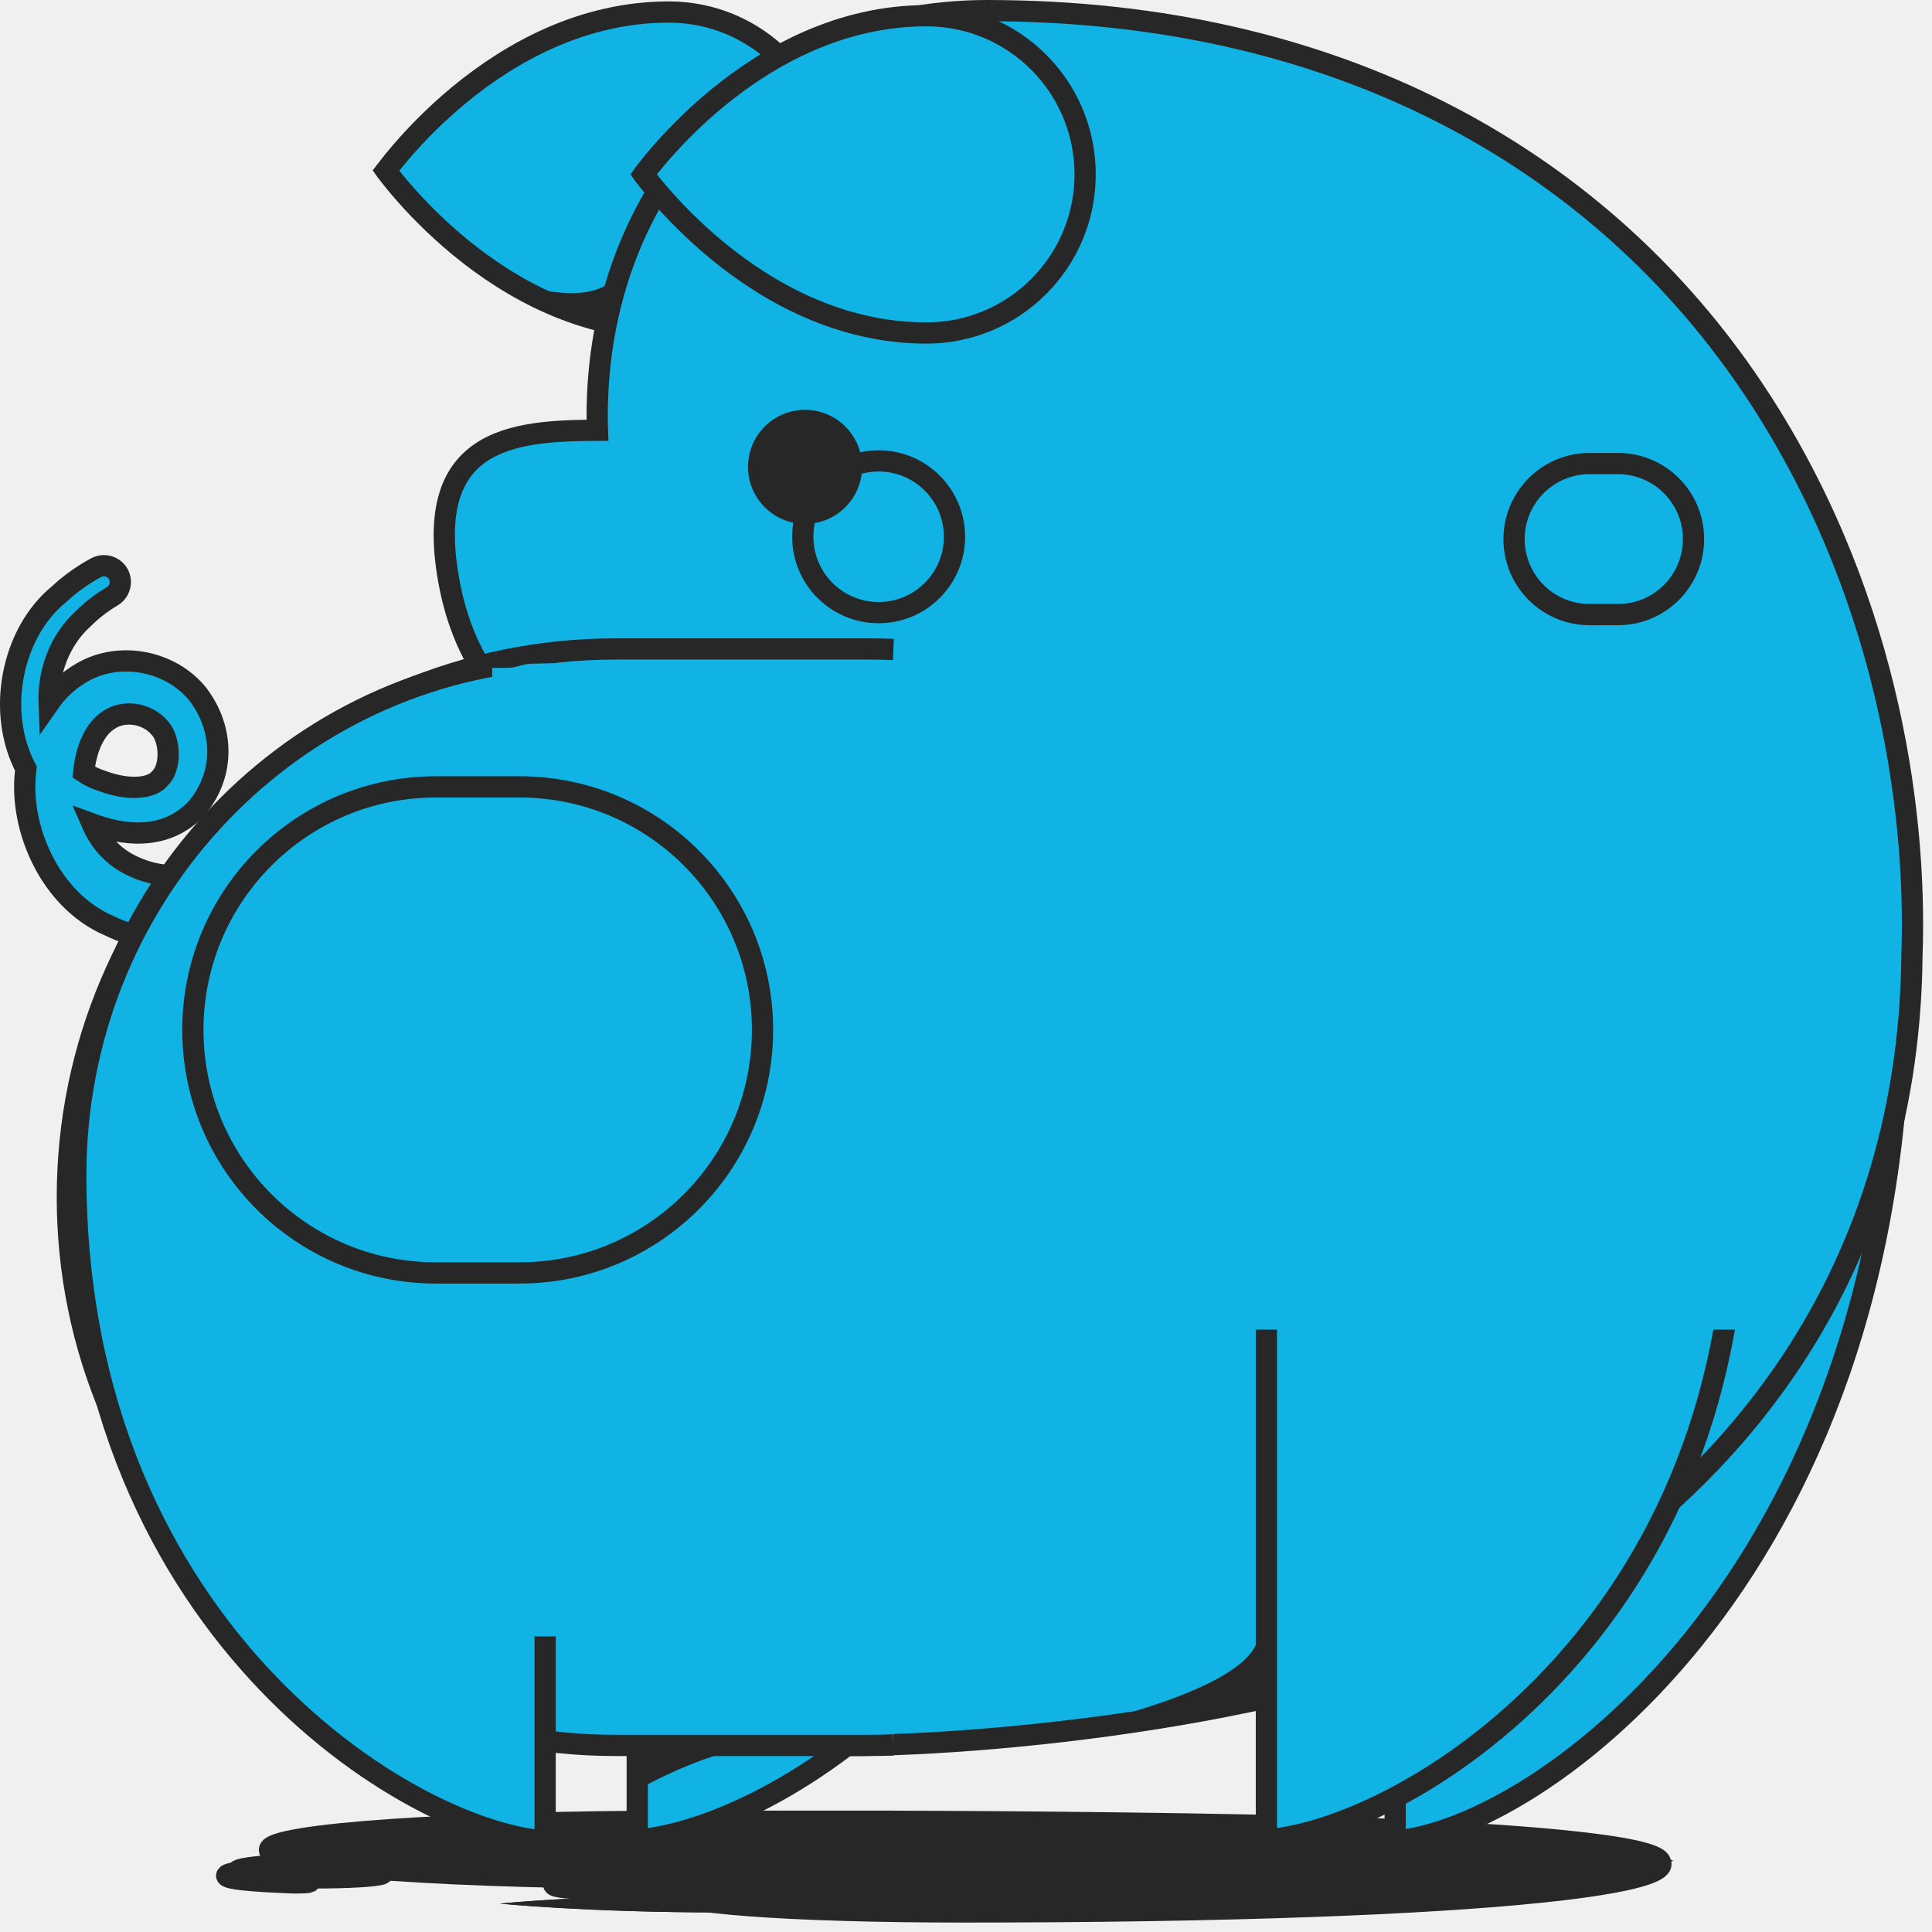
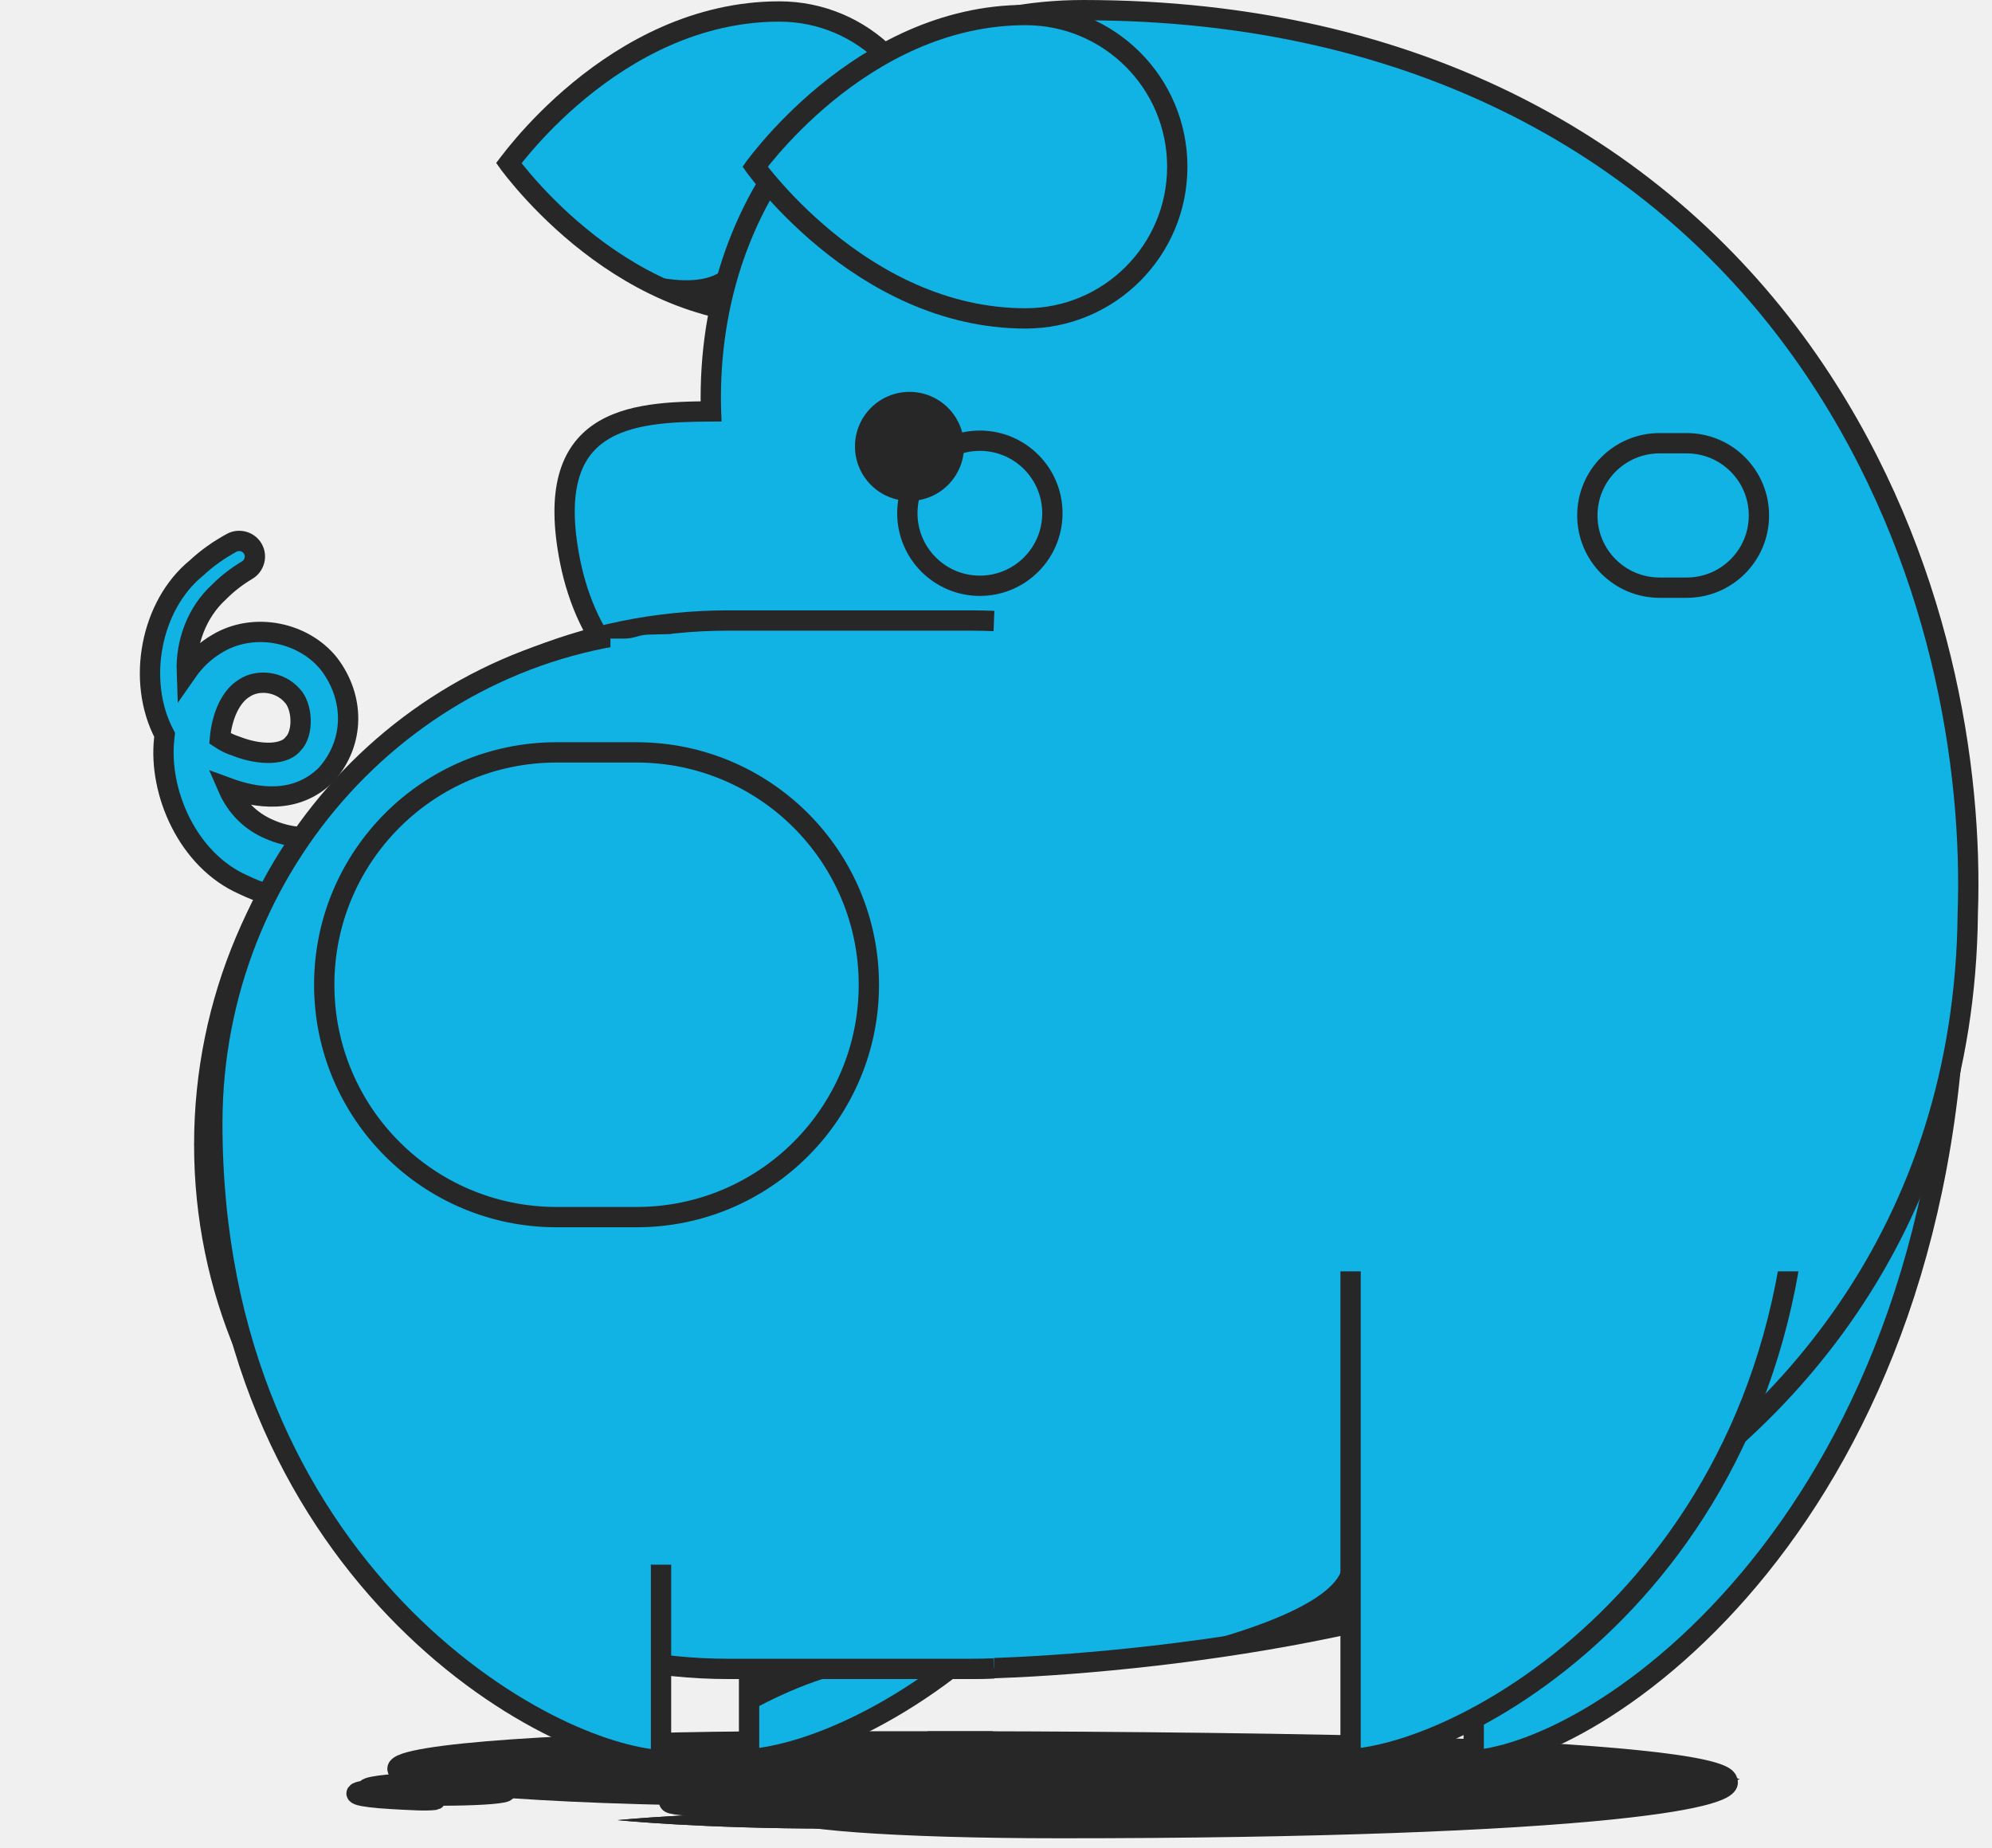
- <svg xmlns="http://www.w3.org/2000/svg" width="91" height="91" viewBox="0 0 91 91" fill="none">
+ <svg xmlns="http://www.w3.org/2000/svg" width="98.14" height="91" viewBox="-6.89 0 98.14 91" fill="none">
  <g id="pig">
    <g id="pigshadow">
      <path id="Vector 64 (Stroke)" d="M13.713 88.683C13.846 88.688 14.004 88.689 14.151 88.686C14.299 88.683 14.423 88.677 14.498 88.667C14.572 88.658 14.592 88.647 14.553 88.637C14.513 88.627 14.418 88.618 14.288 88.613C13.905 88.597 13.553 88.578 13.247 88.557C12.399 88.503 12.004 88.424 12.043 88.35C12.333 88.379 12.712 88.405 13.205 88.425C14.556 88.479 16.378 88.453 17.322 88.371C18.28 88.285 18.299 88.17 17.224 88.086C16.092 88.008 14.61 88.025 13.57 88.052C13.874 88.003 14.399 87.966 15.121 87.945C15.456 87.935 15.833 87.928 16.174 87.926C16.483 87.924 16.764 87.913 16.957 87.897C17.15 87.88 17.238 87.858 17.203 87.837C17.168 87.815 17.012 87.795 16.771 87.781C16.529 87.768 16.221 87.762 15.915 87.765C15.286 87.771 14.705 87.784 14.154 87.802C12.073 87.865 10.985 88.041 11.204 88.178L11.207 88.182C11.21 88.184 11.214 88.186 11.218 88.189C10.158 88.327 10.704 88.522 12.397 88.618C12.796 88.644 13.243 88.665 13.713 88.683ZM15.947 88.29C15.503 88.325 14.7 88.333 14.18 88.309C13.671 88.287 13.35 88.237 13.273 88.179C13.458 88.171 13.662 88.164 13.887 88.159C14.774 88.135 15.675 88.136 16 88.166C16.39 88.193 16.348 88.263 15.947 88.29Z" fill="#272727" stroke="#272727" stroke-linecap="round" />
      <path id="Ellipse 81" d="M59.977 86.024C62.625 86.043 66.958 86.204 70.721 86.528C72.728 86.701 74.556 86.919 75.876 87.182C76.534 87.313 77.04 87.451 77.373 87.589C77.18 87.651 76.926 87.717 76.607 87.782C75.697 87.97 74.359 88.142 72.68 88.29C69.435 88.576 64.969 88.764 59.977 88.795V86.024Z" fill="#272727" stroke="#272727" />
      <path id="Ellipse 79" d="M33.056 86.028C35.532 86.044 39.559 86.167 43.057 86.415C44.931 86.548 46.64 86.715 47.875 86.918C48.236 86.977 48.548 87.041 48.809 87.103C48.73 87.117 48.647 87.132 48.559 87.147C47.706 87.291 46.454 87.424 44.886 87.538C41.862 87.758 37.704 87.902 33.056 87.927V86.028Z" fill="#272727" stroke="#272727" />
      <g id="Ellipse 77">
        <mask id="path-4-inside-1_96_142" fill="white">
          <path d="M34.058 90.079C37.379 90.079 40.07 89.892 40.07 89.662C40.07 89.432 37.379 89.245 34.058 89.245C27.655 89.245 23.538 89.662 23.538 89.662C23.538 89.662 27.655 90.079 34.058 90.079Z" />
        </mask>
        <path d="M34.058 90.079C37.379 90.079 40.07 89.892 40.07 89.662C40.07 89.432 37.379 89.245 34.058 89.245C27.655 89.245 23.538 89.662 23.538 89.662C23.538 89.662 27.655 90.079 34.058 90.079Z" fill="#272727" />
        <path d="M34.058 90.079L34.058 91.079L34.058 90.079ZM34.058 89.245L34.058 90.245L34.058 89.245ZM23.538 89.662L23.437 90.657L23.437 88.667L23.538 89.662ZM34.058 90.079L34.058 89.079C35.703 89.079 37.182 89.032 38.24 88.959C38.774 88.922 39.178 88.88 39.436 88.837C39.498 88.827 39.547 88.818 39.582 88.81C39.62 88.801 39.632 88.797 39.627 88.799C39.624 88.8 39.609 88.805 39.587 88.815C39.567 88.824 39.526 88.844 39.475 88.879C39.428 88.911 39.07 89.157 39.07 89.662L40.07 89.662L41.07 89.662C41.07 90.195 40.691 90.47 40.603 90.53C40.472 90.62 40.342 90.668 40.269 90.693C40.11 90.747 39.927 90.784 39.759 90.811C39.409 90.868 38.933 90.916 38.378 90.954C37.261 91.032 35.734 91.079 34.058 91.079L34.058 90.079ZM40.07 89.662L39.07 89.662C39.07 90.166 39.428 90.413 39.475 90.445C39.526 90.48 39.567 90.5 39.587 90.509C39.609 90.519 39.624 90.524 39.627 90.525C39.632 90.527 39.62 90.522 39.582 90.514C39.547 90.506 39.498 90.497 39.436 90.487C39.178 90.444 38.774 90.402 38.24 90.365C37.182 90.291 35.703 90.245 34.058 90.245L34.058 89.245L34.058 88.245C35.734 88.245 37.261 88.292 38.378 88.37C38.933 88.408 39.409 88.455 39.759 88.513C39.927 88.54 40.11 88.577 40.269 88.631C40.342 88.656 40.472 88.704 40.603 88.793C40.691 88.853 41.07 89.129 41.07 89.662L40.07 89.662ZM34.058 89.245L34.058 90.245C30.878 90.245 28.267 90.349 26.454 90.452C25.547 90.504 24.84 90.555 24.361 90.594C24.122 90.613 23.94 90.629 23.818 90.64C23.757 90.645 23.712 90.65 23.682 90.653C23.667 90.654 23.655 90.655 23.648 90.656C23.645 90.656 23.642 90.656 23.641 90.657C23.64 90.657 23.639 90.657 23.639 90.657C23.639 90.657 23.639 90.657 23.639 90.657C23.639 90.657 23.639 90.657 23.639 90.657C23.639 90.657 23.639 90.657 23.538 89.662C23.437 88.667 23.438 88.667 23.438 88.667C23.438 88.667 23.438 88.667 23.438 88.667C23.438 88.667 23.438 88.667 23.439 88.667C23.439 88.667 23.44 88.667 23.442 88.667C23.444 88.666 23.447 88.666 23.452 88.665C23.461 88.665 23.473 88.663 23.49 88.662C23.523 88.659 23.573 88.654 23.637 88.648C23.765 88.636 23.955 88.62 24.201 88.6C24.695 88.56 25.417 88.508 26.34 88.455C28.186 88.35 30.835 88.245 34.058 88.245L34.058 89.245ZM23.538 89.662C23.639 88.667 23.639 88.667 23.639 88.667C23.639 88.667 23.639 88.667 23.639 88.667C23.639 88.667 23.639 88.667 23.639 88.667C23.639 88.667 23.64 88.667 23.641 88.667C23.642 88.667 23.645 88.668 23.648 88.668C23.655 88.669 23.667 88.67 23.682 88.671C23.712 88.674 23.757 88.678 23.818 88.684C23.94 88.695 24.122 88.711 24.361 88.73C24.84 88.769 25.547 88.82 26.454 88.872C28.267 88.975 30.878 89.079 34.058 89.079L34.058 90.079L34.058 91.079C30.835 91.079 28.186 90.974 26.34 90.869C25.417 90.816 24.695 90.763 24.201 90.724C23.955 90.704 23.765 90.687 23.637 90.676C23.573 90.67 23.523 90.665 23.49 90.662C23.473 90.66 23.461 90.659 23.452 90.658C23.447 90.658 23.444 90.657 23.442 90.657C23.44 90.657 23.439 90.657 23.439 90.657C23.438 90.657 23.438 90.657 23.438 90.657C23.438 90.657 23.438 90.657 23.438 90.657C23.437 90.657 23.437 90.657 23.538 89.662Z" fill="#272727" mask="url(#path-4-inside-1_96_142)" />
      </g>
      <g id="Union">
        <path d="M45.364 90.056C57.987 90.056 67.188 89.681 72.549 89.127C77.236 88.643 78.404 88.1 78.21 87.727C78.086 86.913 71.291 86.377 63.777 86.1C57.873 85.881 47.34 85.795 41.574 85.784H39.422L39.886 88.149C39.031 88.178 38.222 88.212 37.468 88.25H31.969C28.829 88.25 26.886 88.427 26.283 88.636C25.225 89.003 28.495 89.02 31.522 89.02C31.515 89.033 31.511 89.045 31.511 89.058C31.512 89.616 37.137 90.056 45.364 90.056Z" fill="#272727" />
        <path d="M45.364 90.056V90.556V90.556V90.056ZM72.549 89.127L72.6 89.624V89.624L72.549 89.127ZM78.21 87.727L77.766 87.957L77.728 87.884L77.716 87.802L78.21 87.727ZM63.777 86.1L63.795 85.6V85.6L63.777 86.1ZM41.574 85.784V85.284L41.575 85.284L41.574 85.784ZM39.422 85.784L38.931 85.88L38.815 85.284H39.422V85.784ZM39.886 88.149L40.377 88.053L40.49 88.63L39.903 88.649L39.886 88.149ZM37.468 88.25L37.493 88.749L37.481 88.75H37.468V88.25ZM26.283 88.636L26.119 88.163L26.119 88.163L26.283 88.636ZM31.522 89.02L31.522 88.52L32.355 88.521L31.963 89.256L31.522 89.02ZM31.511 89.058L31.011 89.059V89.058H31.511ZM45.364 90.056V89.556C57.982 89.556 67.163 89.181 72.498 88.63L72.549 89.127L72.6 89.624C67.214 90.181 57.992 90.556 45.364 90.556V90.056ZM72.549 89.127L72.498 88.63C74.835 88.388 76.263 88.135 77.073 87.904C77.487 87.787 77.693 87.687 77.776 87.628C77.818 87.598 77.785 87.609 77.757 87.674C77.717 87.764 77.723 87.873 77.766 87.957L78.21 87.727L78.654 87.496C78.746 87.673 78.758 87.881 78.673 88.074C78.6 88.242 78.471 88.36 78.357 88.442C78.129 88.604 77.787 88.741 77.347 88.866C76.45 89.121 74.951 89.382 72.6 89.624L72.549 89.127ZM78.21 87.727L77.716 87.802C77.734 87.921 77.802 87.971 77.79 87.962C77.782 87.955 77.746 87.93 77.662 87.893C77.495 87.819 77.228 87.739 76.852 87.657C76.109 87.494 75.036 87.344 73.714 87.21C71.077 86.941 67.512 86.738 63.758 86.599L63.777 86.1L63.795 85.6C67.556 85.739 71.146 85.943 73.816 86.215C75.148 86.351 76.266 86.505 77.066 86.68C77.463 86.767 77.806 86.864 78.063 86.977C78.191 87.033 78.321 87.102 78.43 87.193C78.535 87.281 78.671 87.43 78.704 87.651L78.21 87.727ZM63.777 86.1L63.758 86.599C57.864 86.381 47.339 86.295 41.574 86.284L41.574 85.784L41.575 85.284C47.341 85.295 57.882 85.381 63.795 85.6L63.777 86.1ZM41.574 85.784V86.284H39.422V85.784V85.284H41.574V85.784ZM39.422 85.784L39.913 85.688L40.377 88.053L39.886 88.149L39.395 88.246L38.931 85.88L39.422 85.784ZM39.886 88.149L39.903 88.649C39.05 88.677 38.244 88.711 37.493 88.749L37.468 88.25L37.443 87.751C38.2 87.712 39.012 87.678 39.869 87.65L39.886 88.149ZM37.468 88.25V88.75H31.969V88.25V87.75H37.468V88.25ZM31.969 88.25V88.75C30.407 88.75 29.149 88.794 28.211 88.863C27.252 88.934 26.678 89.028 26.448 89.108L26.283 88.636L26.119 88.163C26.491 88.034 27.19 87.936 28.138 87.866C29.107 87.794 30.391 87.75 31.969 87.75V88.25ZM26.283 88.636L26.448 89.108C26.394 89.126 26.383 89.135 26.394 89.128C26.4 89.125 26.428 89.108 26.46 89.073C26.492 89.039 26.553 88.962 26.574 88.84C26.624 88.537 26.39 88.39 26.376 88.381C26.337 88.358 26.318 88.357 26.355 88.367C26.502 88.405 26.852 88.441 27.394 88.466C28.444 88.516 30.005 88.52 31.522 88.52L31.522 89.02L31.522 89.52C30.012 89.52 28.425 89.516 27.347 89.465C26.825 89.441 26.368 89.403 26.104 89.335C26.039 89.318 25.942 89.289 25.853 89.234C25.788 89.194 25.531 89.014 25.587 88.675C25.611 88.536 25.683 88.44 25.732 88.387C25.783 88.334 25.836 88.297 25.875 88.273C25.953 88.226 26.04 88.191 26.119 88.163L26.283 88.636ZM31.522 89.02L31.963 89.256C31.978 89.228 32.011 89.157 32.011 89.058H31.511H31.011C31.011 88.933 31.052 88.838 31.081 88.785L31.522 89.02ZM31.511 89.058L32.011 89.056C32.01 88.865 31.89 88.771 31.885 88.767C31.871 88.757 31.883 88.769 31.949 88.794C32.075 88.843 32.29 88.899 32.609 88.957C33.239 89.072 34.178 89.178 35.389 89.267C37.808 89.446 41.257 89.556 45.364 89.556L45.364 90.056V90.556C41.243 90.556 37.767 90.446 35.316 90.265C34.093 90.174 33.112 90.066 32.429 89.941C32.092 89.879 31.804 89.81 31.59 89.727C31.485 89.687 31.368 89.633 31.268 89.555C31.177 89.483 31.012 89.32 31.011 89.059L31.511 89.058Z" fill="#272727" />
      </g>
      <ellipse id="blush-L" cx="3.071" cy="0.213" rx="3.071" ry="0.213" transform="matrix(1 0 0 -1 38.4365 88.9727)" fill="#272727" />
      <g id="Group 120">
        <path id="Rectangle 159" d="M32.164 85.782C21.409 85.782 12.691 86.387 12.691 87.132C12.691 87.878 21.409 88.482 32.164 88.482H41.181C41.466 88.482 41.749 88.482 42.031 88.481V85.784C41.749 85.783 41.466 85.782 41.181 85.782H32.164Z" fill="#272727" />
        <path id="Rectangle 154" d="M42.031 85.784C41.749 85.783 41.466 85.782 41.181 85.782H32.164C21.409 85.782 12.691 86.387 12.691 87.132C12.691 87.878 21.409 88.482 32.164 88.482H41.181C41.466 88.482 41.749 88.482 42.031 88.481" stroke="#272727" />
      </g>
      <ellipse id="Ellipse 75" cx="2.025" cy="0.14" rx="2.025" ry="0.14" transform="matrix(1 0 0 -1 36.8691 89.0723)" fill="#272727" />
      <g id="Ellipse 76">
        <mask id="path-12-inside-2_96_142" fill="white">
          <path d="M43.206 90.069C46.526 90.069 49.217 89.882 49.217 89.652C49.217 89.422 46.526 89.235 43.206 89.235C36.802 89.235 32.685 89.652 32.685 89.652C32.685 89.652 36.802 90.069 43.206 90.069Z" />
        </mask>
        <path d="M43.206 90.069C46.526 90.069 49.217 89.882 49.217 89.652C49.217 89.422 46.526 89.235 43.206 89.235C36.802 89.235 32.685 89.652 32.685 89.652C32.685 89.652 36.802 90.069 43.206 90.069Z" fill="#272727" />
        <path d="M43.206 90.069L43.206 91.069L43.206 90.069ZM43.206 89.235L43.206 90.235L43.206 89.235ZM32.685 89.652L32.585 90.647L32.585 88.657L32.685 89.652ZM43.206 90.069L43.206 89.069C44.85 89.069 46.329 89.023 47.388 88.949C47.921 88.912 48.325 88.87 48.583 88.828C48.646 88.817 48.694 88.808 48.73 88.8C48.767 88.792 48.779 88.787 48.774 88.789C48.771 88.79 48.757 88.795 48.735 88.805C48.715 88.814 48.673 88.834 48.623 88.869C48.575 88.901 48.217 89.148 48.217 89.652L49.217 89.652L50.217 89.652C50.217 90.185 49.838 90.46 49.75 90.521C49.619 90.61 49.489 90.659 49.416 90.683C49.257 90.737 49.074 90.774 48.907 90.801C48.557 90.859 48.08 90.906 47.526 90.944C46.408 91.022 44.881 91.069 43.206 91.069L43.206 90.069ZM49.217 89.652L48.217 89.652C48.217 90.157 48.575 90.403 48.623 90.435C48.673 90.47 48.715 90.49 48.735 90.499C48.757 90.509 48.771 90.514 48.774 90.515C48.779 90.517 48.767 90.513 48.73 90.504C48.694 90.496 48.646 90.487 48.583 90.477C48.325 90.434 47.921 90.392 47.388 90.355C46.329 90.282 44.85 90.235 43.206 90.235L43.206 89.235L43.206 88.235C44.881 88.235 46.408 88.282 47.526 88.36C48.08 88.398 48.557 88.446 48.907 88.503C49.074 88.531 49.257 88.567 49.416 88.621C49.489 88.646 49.619 88.694 49.75 88.784C49.838 88.844 50.217 89.119 50.217 89.652L49.217 89.652ZM43.206 89.235L43.206 90.235C40.025 90.235 37.414 90.339 35.601 90.442C34.695 90.494 33.988 90.545 33.509 90.584C33.27 90.603 33.087 90.619 32.966 90.63C32.905 90.636 32.859 90.64 32.829 90.643C32.814 90.644 32.803 90.645 32.796 90.646C32.792 90.646 32.79 90.647 32.788 90.647C32.787 90.647 32.787 90.647 32.786 90.647C32.786 90.647 32.786 90.647 32.786 90.647C32.786 90.647 32.786 90.647 32.786 90.647C32.786 90.647 32.786 90.647 32.685 89.652C32.585 88.657 32.585 88.657 32.585 88.657C32.585 88.657 32.585 88.657 32.585 88.657C32.586 88.657 32.586 88.657 32.586 88.657C32.587 88.657 32.588 88.657 32.589 88.657C32.592 88.656 32.595 88.656 32.599 88.656C32.608 88.655 32.621 88.654 32.638 88.652C32.671 88.649 32.72 88.644 32.784 88.638C32.913 88.627 33.102 88.61 33.349 88.59C33.842 88.551 34.564 88.498 35.487 88.445C37.333 88.34 39.983 88.235 43.206 88.235L43.206 89.235ZM32.685 89.652C32.786 88.657 32.786 88.657 32.786 88.657C32.786 88.657 32.786 88.657 32.786 88.657C32.786 88.657 32.786 88.657 32.786 88.657C32.787 88.657 32.787 88.657 32.788 88.657C32.79 88.658 32.792 88.658 32.796 88.658C32.803 88.659 32.814 88.66 32.829 88.661C32.859 88.664 32.905 88.669 32.966 88.674C33.087 88.685 33.27 88.701 33.509 88.721C33.988 88.759 34.695 88.811 35.601 88.862C37.414 88.965 40.025 89.069 43.206 89.069L43.206 90.069L43.206 91.069C39.983 91.069 37.333 90.964 35.487 90.859C34.564 90.806 33.842 90.754 33.349 90.714C33.102 90.694 32.913 90.678 32.784 90.666C32.72 90.66 32.671 90.655 32.638 90.652C32.621 90.651 32.608 90.649 32.599 90.648C32.595 90.648 32.592 90.648 32.589 90.647C32.588 90.647 32.587 90.647 32.586 90.647C32.586 90.647 32.586 90.647 32.585 90.647C32.585 90.647 32.585 90.647 32.585 90.647C32.585 90.647 32.585 90.647 32.685 89.652Z" fill="#272727" mask="url(#path-12-inside-2_96_142)" />
      </g>
      <path id="Ellipse 80" d="M55.403 86.028C57.88 86.044 61.906 86.167 65.404 86.415C67.279 86.548 68.988 86.715 70.223 86.918C70.584 86.977 70.896 87.041 71.156 87.103C71.078 87.117 70.995 87.132 70.906 87.147C70.053 87.291 68.802 87.424 67.233 87.538C64.21 87.758 60.051 87.902 55.403 87.927V86.028Z" fill="#272727" stroke="#272727" />
      <rect id="Rectangle 161" width="22.609" height="1.676" transform="matrix(1 0 0 -1 50.8516 88.4824)" fill="#272727" />
      <path id="Ellipse 78" d="M29.54 86.025C27.067 86.041 23.047 86.167 19.554 86.42C17.682 86.556 15.975 86.726 14.742 86.933C14.359 86.997 14.031 87.066 13.763 87.133C13.854 87.151 13.953 87.169 14.06 87.188C14.911 87.335 16.16 87.471 17.727 87.587C20.746 87.811 24.898 87.958 29.54 87.983V86.025Z" fill="#272727" stroke="#272727" />
      <g id="shadows">
        <path id="Vector 65" d="M32.712 85.665V85.781H37.24C37.457 85.782 37.665 85.783 37.859 85.781H37.24C35.683 85.772 33.638 85.703 32.712 85.665Z" fill="#272727" />
        <path id="Vector 66" d="M77.559 87.147L76.965 86.989C76.877 87.044 76.395 87.015 75.867 86.961L76.965 87.16L77.757 87.373L77.559 87.147Z" fill="#272727" />
        <path id="Vector 67" d="M46.572 85.801C49.365 85.834 54.835 85.93 54.987 86.051V86.061C54.992 86.058 54.992 86.055 54.987 86.051V85.897L49.245 85.821L46.572 85.801Z" fill="#272727" />
        <path id="Vector 68" d="M32.316 89.419C31.683 89.314 28.819 89.371 27.466 89.412L28.555 89.357L30.337 89.295L31.821 89.275L32.316 89.412C32.58 89.458 32.95 89.523 32.316 89.419Z" fill="#272727" />
      </g>
      <rect id="Rectangle 163" width="7.127" height="0.424" rx="0.212" transform="matrix(1 0 0 -1 63.6992 88.9658)" fill="#272727" />
      <path id="Rectangle 164" d="M29.049 88.452H29.626L30.057 88.462L33.39 88.469C34.053 88.471 34.592 87.933 34.592 87.269C34.592 86.607 34.055 86.07 33.392 86.07H31.067C29.995 86.07 29.114 86.914 29.069 87.985L29.049 88.452Z" fill="#272727" />
      <rect id="Rectangle 162" width="20.988" height="1.249" rx="0.625" transform="matrix(1 0 0 -1 16.7734 88.1699)" fill="#272727" />
    </g>
    <g id="pig_2">
      <path id="Vector 64 (Stroke)_2" d="M4.528 26.738C4.705 26.642 4.914 26.621 5.11 26.677C5.305 26.733 5.47 26.861 5.569 27.036C5.668 27.211 5.694 27.419 5.641 27.615C5.589 27.811 5.463 27.98 5.29 28.083C4.782 28.386 4.316 28.744 3.91 29.153C2.785 30.174 2.262 31.685 2.313 33.105C2.698 32.551 3.201 32.056 3.854 31.681C5.646 30.634 8.062 31.138 9.314 32.696C10.586 34.356 10.61 36.559 9.184 38.158C7.683 39.648 5.717 39.316 4.339 38.81C4.742 39.738 5.438 40.455 6.395 40.859C6.84 41.055 7.339 41.185 7.793 41.223C8.201 41.261 8.575 41.459 8.831 41.779C9.086 42.1 9.204 42.516 9.157 42.932C9.111 43.348 8.904 43.728 8.584 43.983C8.263 44.239 7.855 44.35 7.448 44.296C6.615 44.187 5.844 43.944 5.113 43.589C2.353 42.384 0.91 39.017 1.2 36.392L1.205 36.326C1.209 36.284 1.214 36.241 1.219 36.198C-0.187 33.548 0.538 29.814 2.783 27.985C3.313 27.491 3.904 27.076 4.528 26.738ZM7.492 34.251C6.902 33.582 5.837 33.438 5.147 33.898C4.472 34.307 4.047 35.262 3.945 36.373C4.19 36.537 4.461 36.67 4.759 36.765C5.935 37.221 7.13 37.203 7.561 36.633C8.078 36.111 8.022 34.778 7.492 34.251Z" fill="#11B2E4" stroke="#272727" stroke-linecap="round" />
      <path id="Ellipse 81_2" d="M65.715 86.715C67.272 86.582 69.381 85.852 71.725 84.429C74.318 82.854 77.158 80.459 79.792 77.185C85.056 70.641 89.497 60.592 89.497 46.598C89.497 30.039 78.928 16.63 65.715 15.51V86.715Z" fill="#11B2E4" stroke="#272727" />
      <path id="Ellipse 79_2" d="M30.015 86.659C31.476 86.551 33.439 85.986 35.61 84.9C38.031 83.69 40.677 81.849 43.129 79.339C48.027 74.324 52.15 66.634 52.15 55.928C52.15 43.332 42.386 33.017 30.015 32.139V86.659Z" fill="#11B2E4" stroke="#272727" />
      <path id="Ellipse 77_2" d="M18.206 7.999C18.366 7.788 18.606 7.485 18.921 7.12C19.551 6.389 20.479 5.414 21.665 4.439C24.043 2.486 27.422 0.566 31.508 0.566C35.634 0.567 38.98 3.912 38.98 8.039C38.979 12.165 35.634 15.511 31.508 15.511C27.422 15.511 24.043 13.592 21.665 11.639C20.479 10.664 19.551 9.689 18.921 8.958C18.606 8.593 18.366 8.289 18.206 8.078C18.196 8.065 18.185 8.052 18.176 8.039C18.186 8.026 18.196 8.013 18.206 7.999Z" fill="#11B2E4" stroke="#272727" />
      <g id="Union_2">
        <path d="M47.279 0.506C63.619 0.726 75.551 7.837 82.549 18.265C88.765 27.527 90.313 37.893 90.056 45.034C89.895 60.592 80.883 70.848 70.915 76.164C62.248 80.787 46.055 82.319 39.248 82.208L38.619 82.191L39.233 36.98C38.083 36.43 36.996 35.775 35.985 35.026H28.735C24.571 35.026 21.994 31.647 21.195 27.646C19.792 20.615 24.127 20.282 28.141 20.267C28.133 20.041 28.128 19.814 28.128 19.587C28.128 8.905 35.587 0.5 46.498 0.5L47.279 0.506Z" fill="#11B2E4" />
        <path d="M47.279 0.506L47.286 0.006L47.283 0.006L47.279 0.506ZM82.549 18.265L82.964 17.986L82.964 17.986L82.549 18.265ZM90.056 45.034L89.556 45.016L89.556 45.029L90.056 45.034ZM70.915 76.164L71.15 76.605V76.605L70.915 76.164ZM39.248 82.208L39.235 82.708L39.24 82.708L39.248 82.208ZM38.619 82.191L38.119 82.185L38.113 82.678L38.606 82.691L38.619 82.191ZM39.233 36.98L39.733 36.986L39.737 36.666L39.448 36.528L39.233 36.98ZM35.985 35.026L36.282 34.624L36.149 34.526H35.985V35.026ZM21.195 27.646L20.705 27.744L20.705 27.744L21.195 27.646ZM28.141 20.267L28.143 20.767L28.659 20.765L28.64 20.249L28.141 20.267ZM28.128 19.587L27.628 19.587V19.587H28.128ZM46.498 0.5L46.502 0H46.498V0.5ZM47.279 0.506L47.273 1.006C63.457 1.223 75.233 8.259 82.134 18.543L82.549 18.265L82.964 17.986C75.87 7.415 63.781 0.228 47.286 0.006L47.279 0.506ZM82.549 18.265L82.134 18.543C88.277 27.698 89.811 37.952 89.556 45.016L90.056 45.034L90.555 45.052C90.816 37.834 89.253 27.357 82.964 17.986L82.549 18.265ZM90.056 45.034L89.556 45.029C89.397 60.366 80.523 70.474 70.68 75.723L70.915 76.164L71.15 76.605C81.243 71.223 90.392 60.819 90.556 45.039L90.056 45.034ZM70.915 76.164L70.68 75.723C66.421 77.994 60.273 79.522 54.306 80.467C48.348 81.41 42.627 81.763 39.256 81.708L39.248 82.208L39.24 82.708C42.677 82.764 48.456 82.406 54.462 81.455C60.46 80.505 66.742 78.957 71.15 76.605L70.915 76.164ZM39.248 82.208L39.261 81.708L38.633 81.692L38.619 82.191L38.606 82.691L39.235 82.708L39.248 82.208ZM38.619 82.191L39.119 82.198L39.733 36.986L39.233 36.98L38.733 36.973L38.119 82.185L38.619 82.191ZM39.233 36.98L39.448 36.528C38.327 35.993 37.268 35.354 36.282 34.624L35.985 35.026L35.687 35.428C36.724 36.195 37.838 36.868 39.017 37.431L39.233 36.98ZM35.985 35.026V34.526H28.735V35.026V35.526H35.985V35.026ZM28.735 35.026V34.526C24.912 34.526 22.461 31.433 21.686 27.549L21.195 27.646L20.705 27.744C21.527 31.861 24.23 35.526 28.735 35.526V35.026ZM21.195 27.646L21.686 27.549C21.344 25.834 21.362 24.578 21.607 23.658C21.849 22.752 22.314 22.152 22.919 21.738C23.537 21.316 24.329 21.069 25.24 20.932C26.149 20.794 27.141 20.77 28.143 20.767L28.141 20.267L28.139 19.767C27.134 19.77 26.078 19.794 25.09 19.943C24.103 20.092 23.146 20.371 22.355 20.913C21.55 21.463 20.943 22.265 20.641 23.4C20.343 24.52 20.346 25.943 20.705 27.744L21.195 27.646ZM28.141 20.267L28.64 20.249C28.633 20.028 28.628 19.808 28.628 19.587H28.128H27.628C27.628 19.821 27.633 20.054 27.641 20.284L28.141 20.267ZM28.128 19.587L28.628 19.587C28.628 9.151 35.892 1 46.498 1V0.5V0C35.282 0 27.628 8.659 27.628 19.587L28.128 19.587ZM46.498 0.5L46.495 1L47.276 1.006L47.279 0.506L47.283 0.006L46.502 1.40667e-05L46.498 0.5Z" fill="#272727" />
      </g>
      <circle id="blush-L_2" cx="41.385" cy="25.283" r="3.573" stroke="#272727" />
      <g id="Group 120_2">
        <path id="Rectangle 159_2" d="M28.994 82.212C14.733 82.212 3.172 70.651 3.172 56.39C3.172 42.128 14.733 30.567 28.994 30.567H40.952C41.33 30.567 41.705 30.576 42.079 30.591V82.188C41.705 82.204 41.33 82.212 40.952 82.212H28.994Z" fill="#11B2E4" />
        <path id="Rectangle 154_2" d="M42.079 82.188C41.705 82.204 41.33 82.212 40.952 82.212H28.994C14.733 82.212 3.172 70.651 3.172 56.39C3.172 42.128 14.733 30.567 28.994 30.567H40.952C41.33 30.567 41.705 30.576 42.079 30.591" stroke="#272727" />
      </g>
      <circle id="Ellipse 75_2" cx="37.918" cy="21.99" r="2.686" fill="#272727" />
      <path id="Ellipse 76_2" d="M30.338 8.173C30.498 7.962 30.738 7.659 31.053 7.294C31.683 6.563 32.611 5.588 33.797 4.613C36.175 2.66 39.554 0.74 43.64 0.74C47.766 0.74 51.111 4.086 51.111 8.213C51.111 12.339 47.766 15.684 43.64 15.685C39.554 15.685 36.175 13.766 33.797 11.812C32.611 10.838 31.683 9.863 31.053 9.132C30.738 8.767 30.498 8.463 30.338 8.252C30.328 8.238 30.317 8.226 30.308 8.213C30.317 8.2 30.328 8.187 30.338 8.173Z" fill="#11B2E4" stroke="#272727" />
      <path id="Ellipse 80_2" d="M59.649 86.659C61.111 86.551 63.074 85.986 65.245 84.9C67.666 83.69 70.312 81.849 72.764 79.339C77.662 74.324 81.785 66.634 81.785 55.928C81.785 43.332 72.021 33.017 59.649 32.139V86.659Z" fill="#11B2E4" stroke="#272727" />
      <rect id="Rectangle 161_2" x="53.776" y="30.567" width="29.982" height="32.061" fill="#11B2E4" />
      <path id="Ellipse 78_2" d="M25.677 86.717C24.219 86.606 22.26 86.031 20.092 84.923C17.675 83.688 15.032 81.81 12.583 79.248C7.691 74.129 3.57 66.277 3.57 55.344C3.57 42.474 13.331 31.951 25.677 31.055V86.717Z" fill="#11B2E4" stroke="#272727" />
      <g id="shadows_2">
        <path id="Vector 65_2" d="M29.722 84.482V82.25H35.726C36.015 82.226 36.29 82.224 36.548 82.25H35.726C33.661 82.423 30.95 83.752 29.722 84.482Z" fill="#272727" />
        <path id="Vector 66_2" d="M89.194 56.123L88.406 59.143C88.289 58.09 87.651 58.645 86.949 59.668L88.406 55.861L89.457 51.791L89.194 56.123Z" fill="#272727" />
        <path id="Vector 67_2" d="M48.101 81.856C51.803 81.218 59.058 79.387 59.26 77.065V76.867C59.266 76.933 59.266 76.999 59.26 77.065V80.018L51.645 81.462L48.101 81.856Z" fill="#272727" />
        <path id="Vector 68_2" d="M29.196 12.669C28.356 14.664 24.558 13.588 22.764 12.8L24.208 13.85L26.57 15.031L28.54 15.425L29.196 12.8C29.546 11.925 30.036 10.673 29.196 12.669Z" fill="#272727" />
      </g>
      <rect id="Rectangle 163_2" x="71.314" y="21.834" width="8.453" height="7.115" rx="3.557" stroke="#272727" />
      <path id="Rectangle 164_2" d="M23.183 31.458H23.853C24.03 31.458 24.206 31.435 24.377 31.388L24.587 31.331C24.741 31.289 24.9 31.266 25.06 31.262L30.131 31.131C31.255 31.102 32.183 32.006 32.183 33.13V75.078C32.183 76.183 31.287 77.078 30.183 77.078H25.339C24.237 77.078 23.343 76.187 23.339 75.085L23.183 31.458Z" fill="#11B2E4" />
      <rect id="Rectangle 162_2" x="9.084" y="37.063" width="26.832" height="22.894" rx="11.447" stroke="#272727" />
    </g>
  </g>
</svg>
